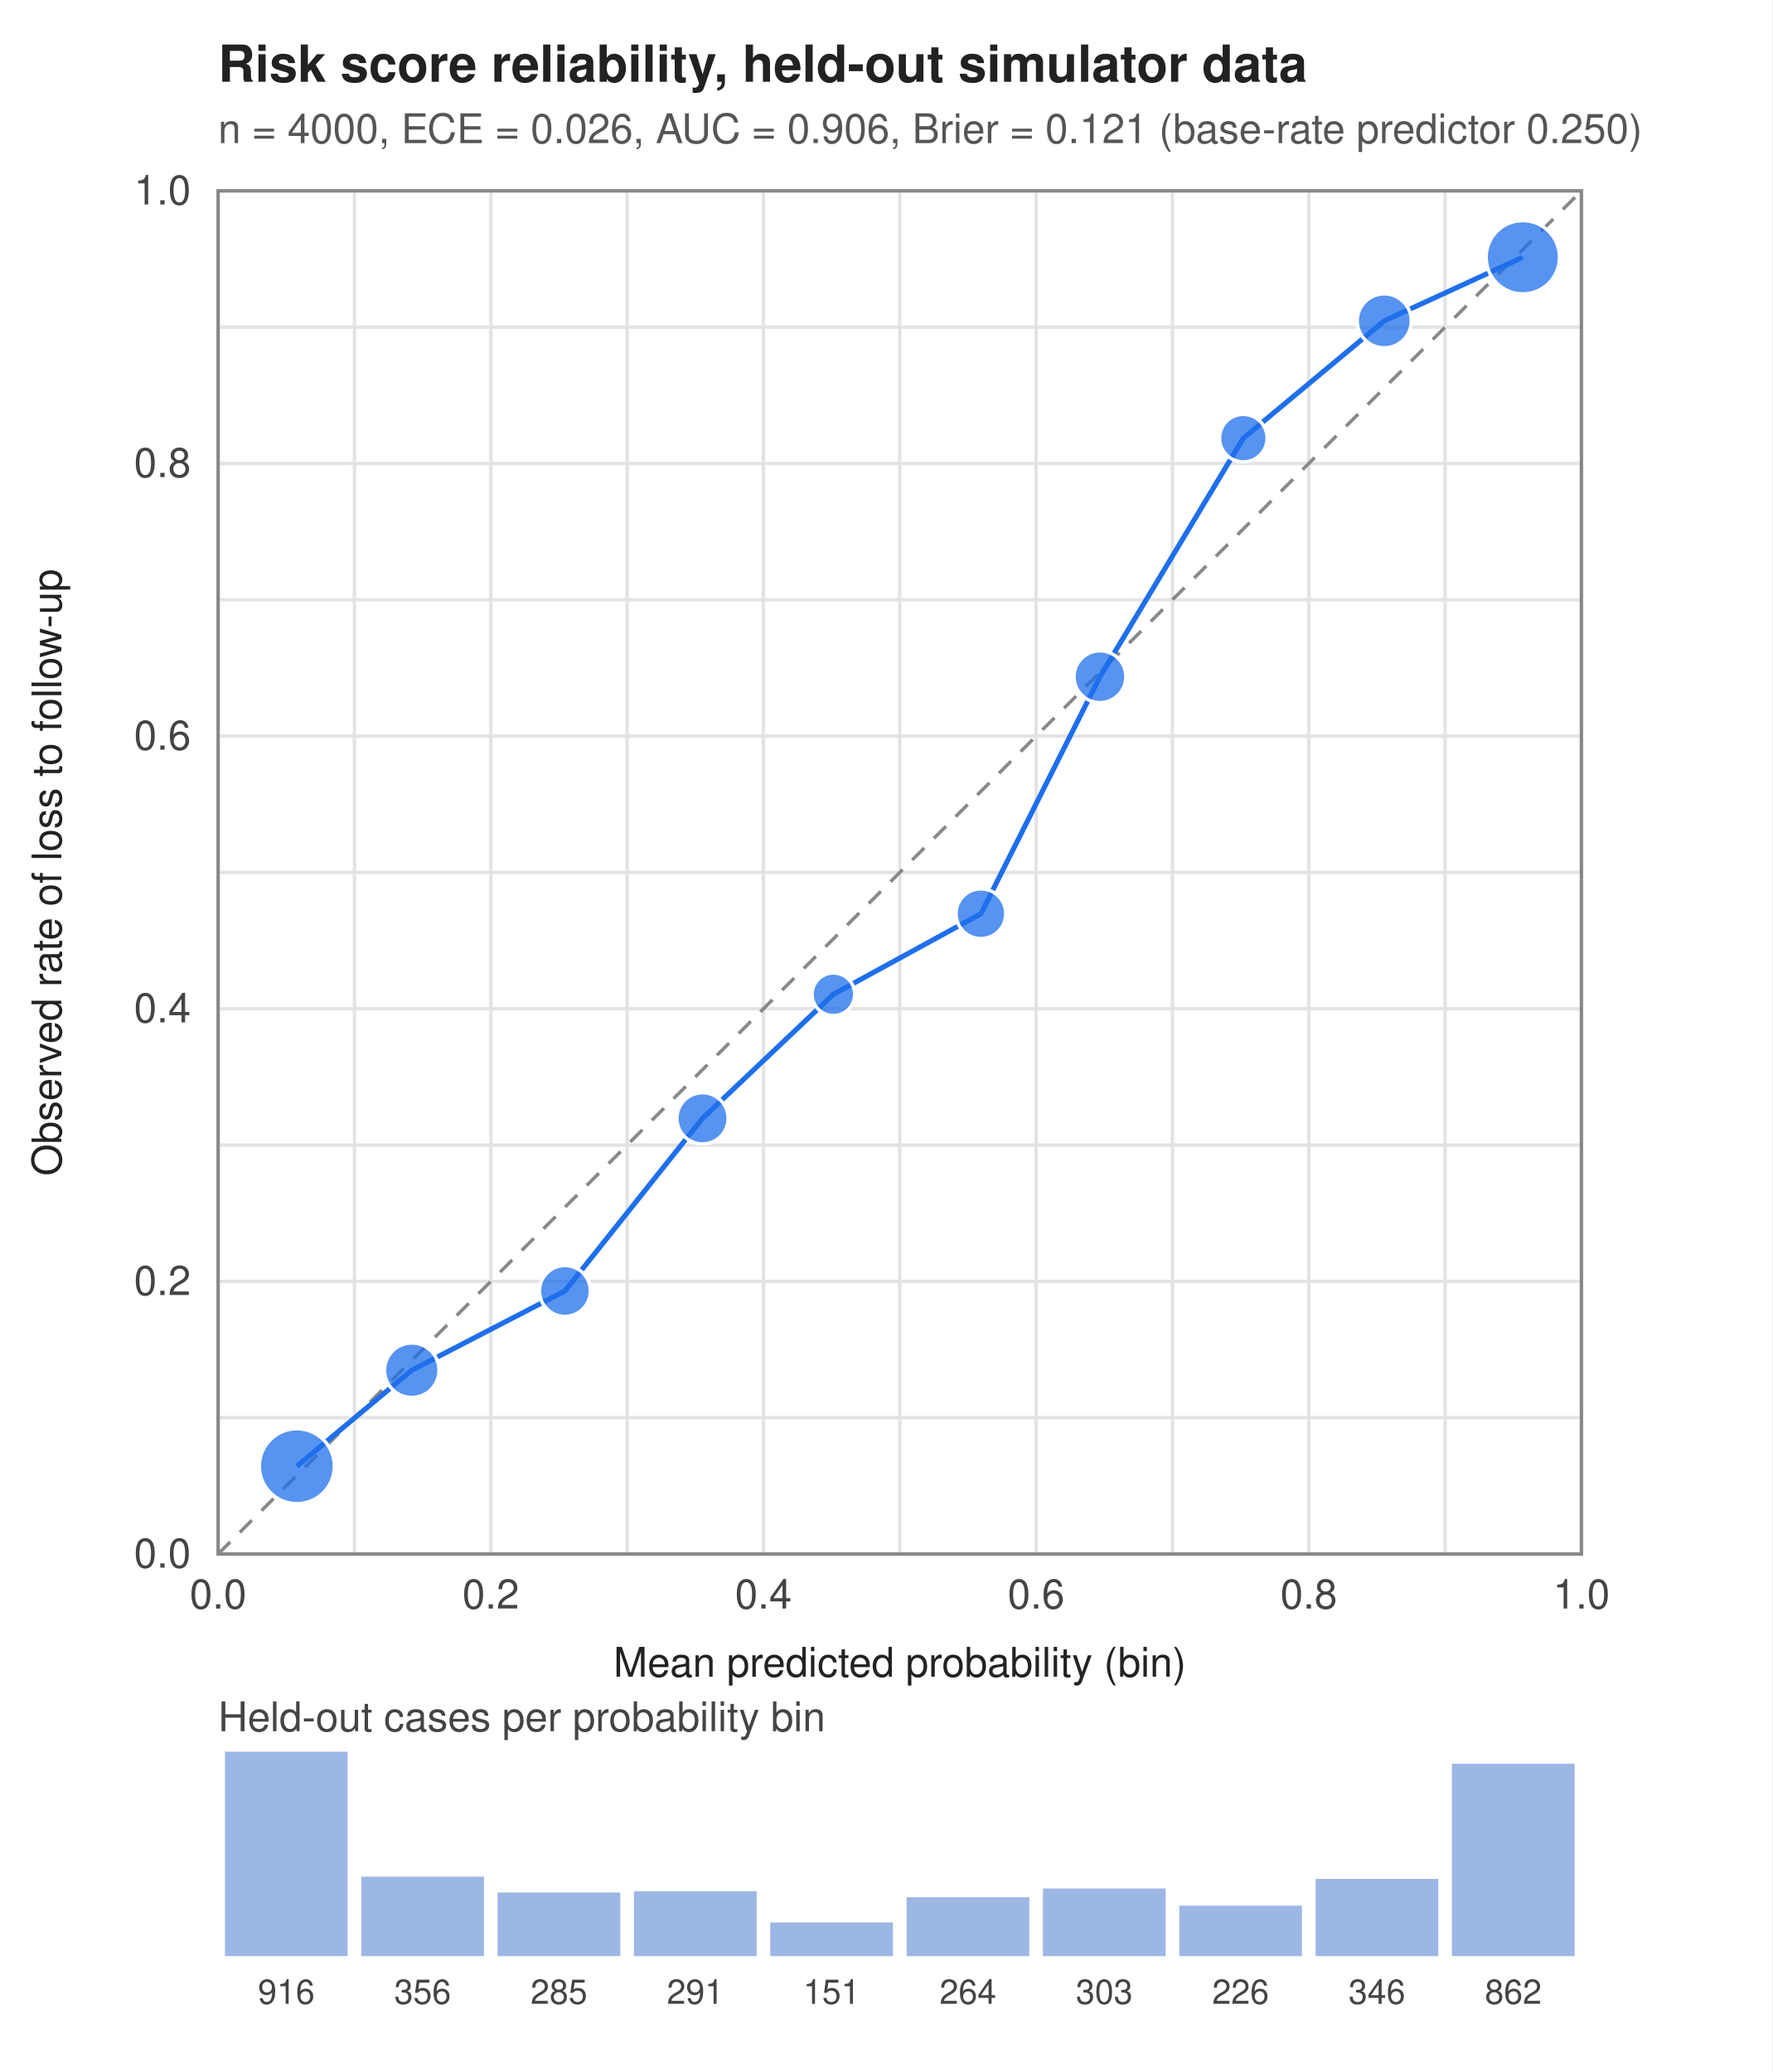
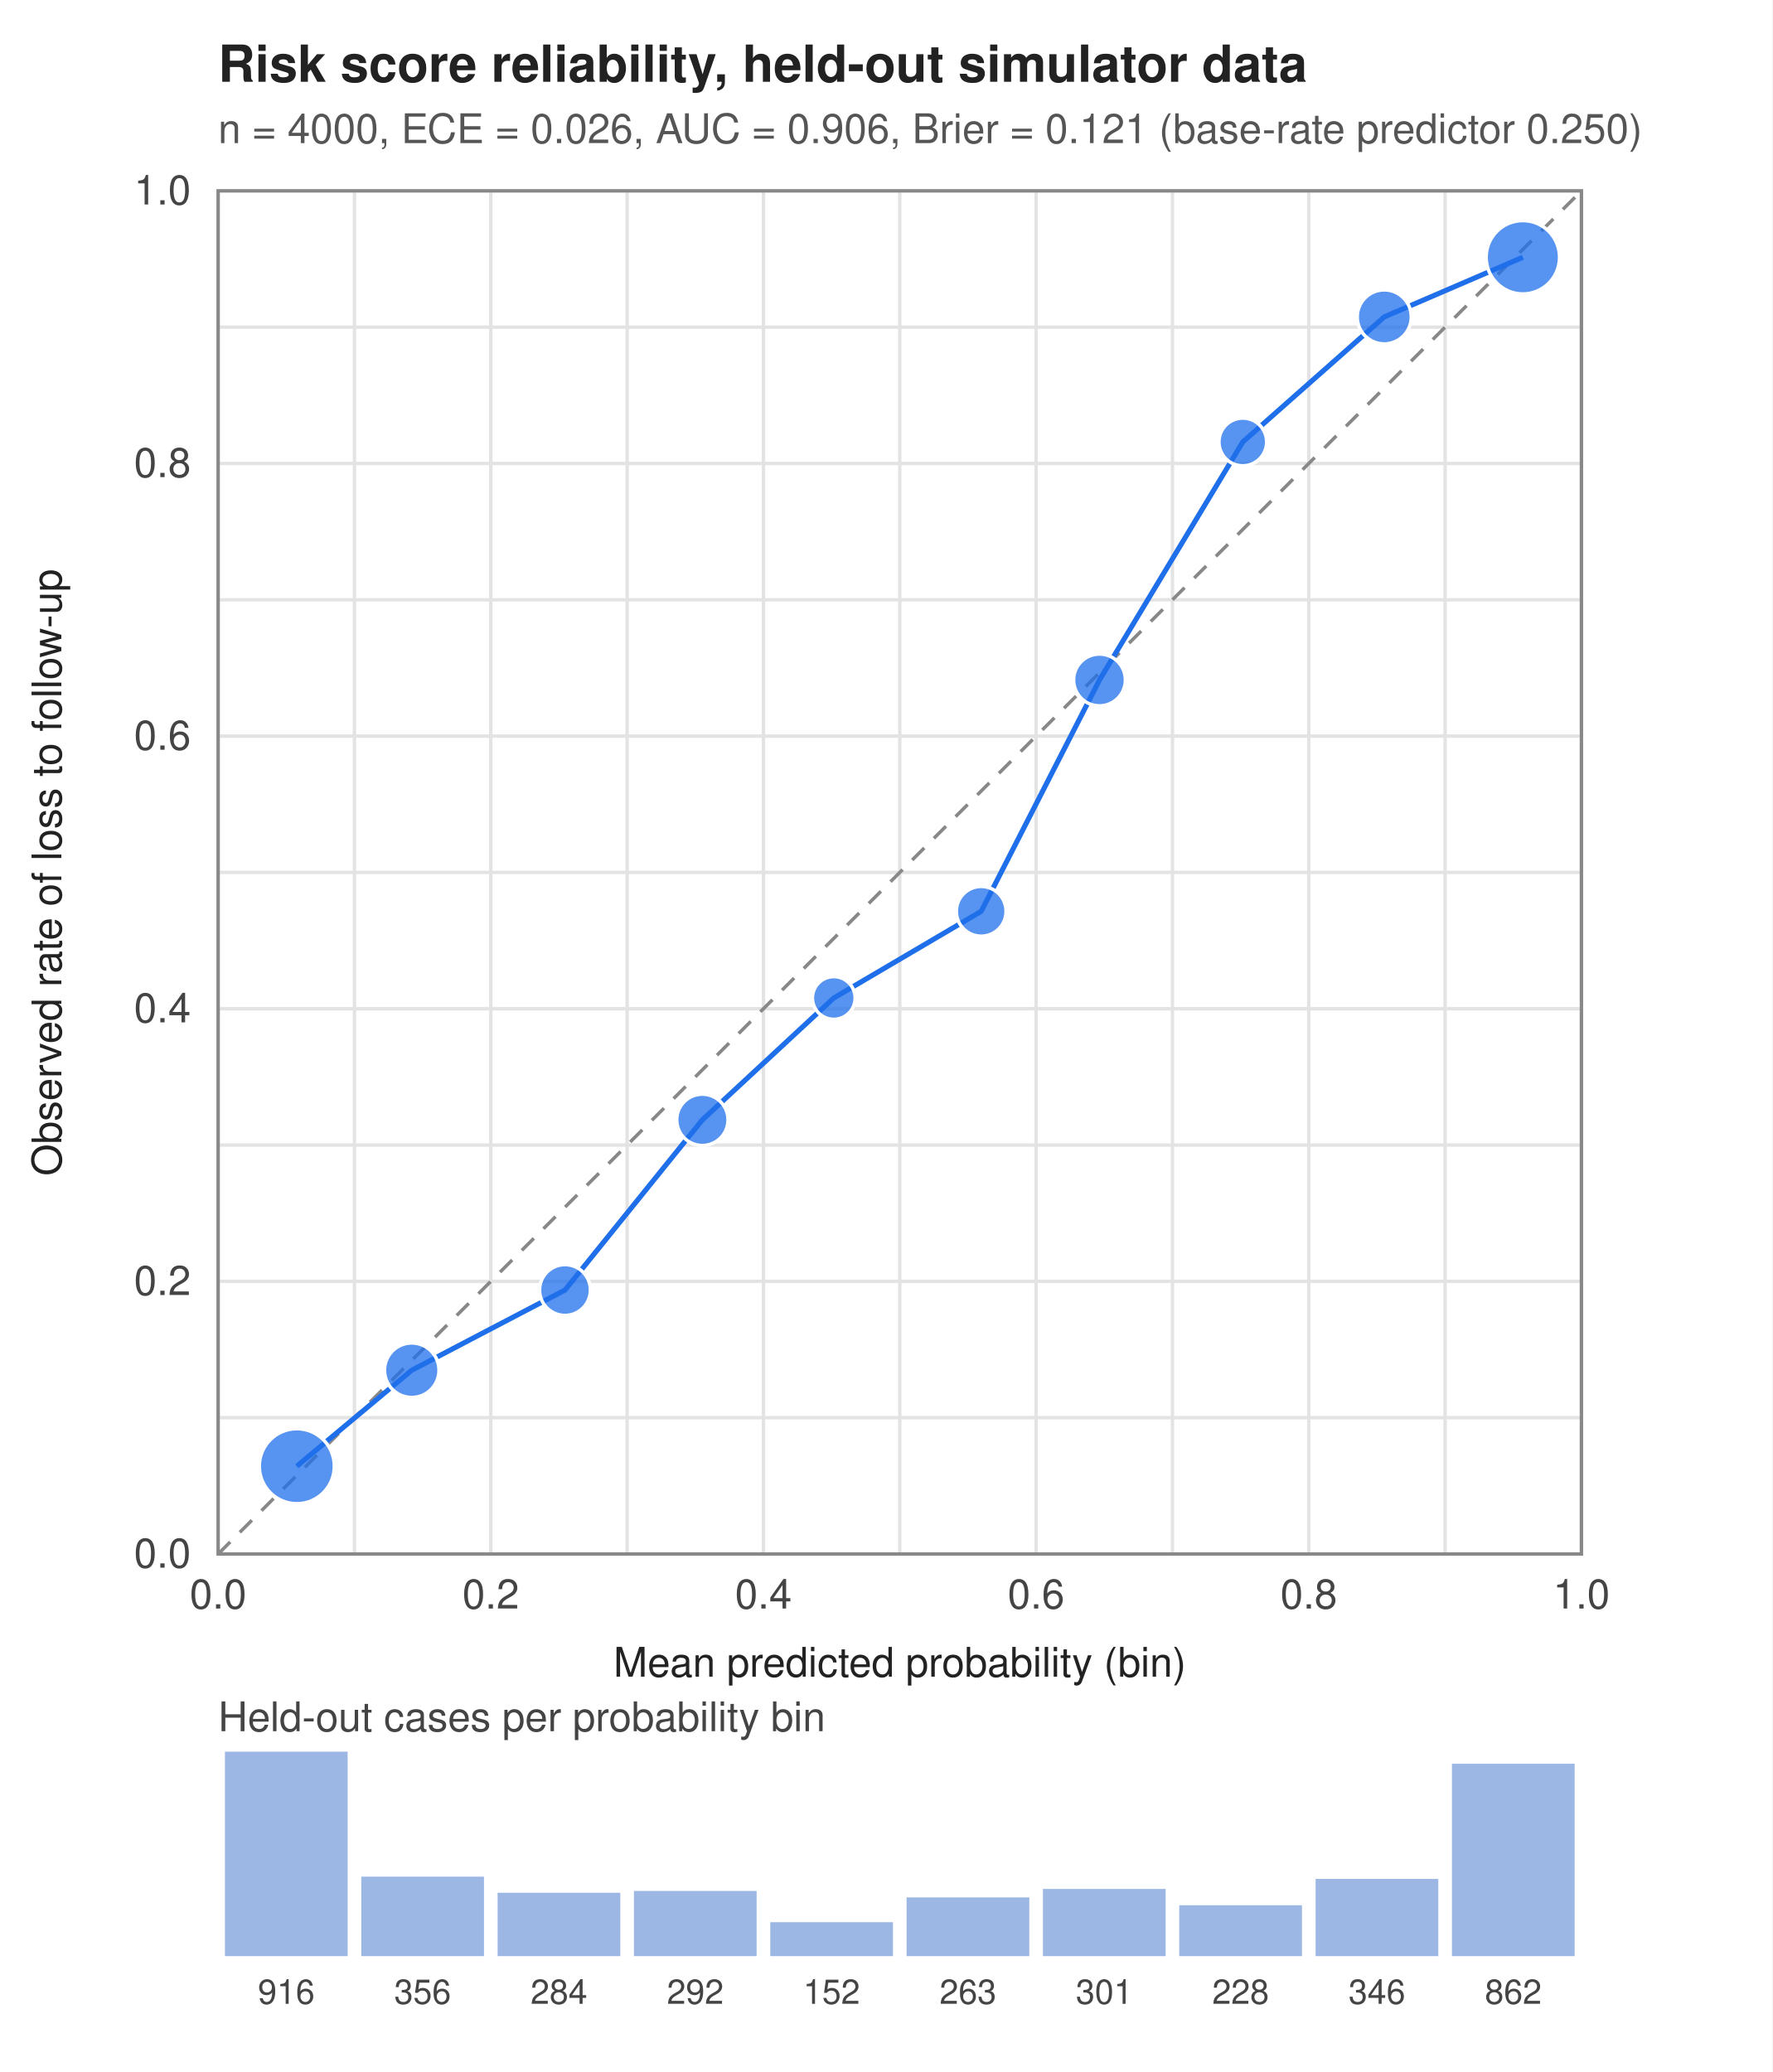
<svg xmlns="http://www.w3.org/2000/svg" viewBox="0 0 520 608" width="520" height="608" role="img" aria-labelledby="t d" font-family="Helvetica, Arial, sans-serif" font-size="12">
  <rect width="520" height="608" fill="#ffffff" />
  <text x="64" y="24" font-size="15" font-weight="bold" fill="#222222">Risk score reliability, held-out simulator data</text>
  <text x="64" y="42" fill="#555555">n = 4000, ECE = 0.026, AUC = 0.906, Brier = 0.121 (base-rate predictor 0.250)</text>
  <line x1="64.00" y1="456.00" x2="64.00" y2="56.00" stroke="#e3e3e3" stroke-width="1" />
  <line x1="64.00" y1="456.00" x2="464.00" y2="456.00" stroke="#e3e3e3" stroke-width="1" />
  <text x="64.00" y="472.00" text-anchor="middle" fill="#444444">0.0</text>
  <text x="56.00" y="460.00" text-anchor="end" fill="#444444">0.0</text>
  <line x1="104.00" y1="456.00" x2="104.00" y2="56.00" stroke="#e3e3e3" stroke-width="1" />
  <line x1="64.00" y1="416.00" x2="464.00" y2="416.00" stroke="#e3e3e3" stroke-width="1" />
  <line x1="144.00" y1="456.00" x2="144.00" y2="56.00" stroke="#e3e3e3" stroke-width="1" />
  <line x1="64.00" y1="376.00" x2="464.00" y2="376.00" stroke="#e3e3e3" stroke-width="1" />
  <text x="144.00" y="472.00" text-anchor="middle" fill="#444444">0.2</text>
  <text x="56.00" y="380.00" text-anchor="end" fill="#444444">0.2</text>
  <line x1="184.00" y1="456.00" x2="184.00" y2="56.00" stroke="#e3e3e3" stroke-width="1" />
  <line x1="64.00" y1="336.00" x2="464.00" y2="336.00" stroke="#e3e3e3" stroke-width="1" />
  <line x1="224.00" y1="456.00" x2="224.00" y2="56.00" stroke="#e3e3e3" stroke-width="1" />
  <line x1="64.00" y1="296.00" x2="464.00" y2="296.00" stroke="#e3e3e3" stroke-width="1" />
  <text x="224.00" y="472.00" text-anchor="middle" fill="#444444">0.4</text>
  <text x="56.00" y="300.00" text-anchor="end" fill="#444444">0.4</text>
  <line x1="264.00" y1="456.00" x2="264.00" y2="56.00" stroke="#e3e3e3" stroke-width="1" />
  <line x1="64.00" y1="256.00" x2="464.00" y2="256.00" stroke="#e3e3e3" stroke-width="1" />
  <line x1="304.00" y1="456.00" x2="304.00" y2="56.00" stroke="#e3e3e3" stroke-width="1" />
  <line x1="64.00" y1="216.00" x2="464.00" y2="216.00" stroke="#e3e3e3" stroke-width="1" />
  <text x="304.00" y="472.00" text-anchor="middle" fill="#444444">0.6</text>
  <text x="56.00" y="220.00" text-anchor="end" fill="#444444">0.6</text>
  <line x1="344.00" y1="456.00" x2="344.00" y2="56.00" stroke="#e3e3e3" stroke-width="1" />
  <line x1="64.00" y1="176.00" x2="464.00" y2="176.00" stroke="#e3e3e3" stroke-width="1" />
  <line x1="384.00" y1="456.00" x2="384.00" y2="56.00" stroke="#e3e3e3" stroke-width="1" />
  <line x1="64.00" y1="136.00" x2="464.00" y2="136.00" stroke="#e3e3e3" stroke-width="1" />
  <text x="384.00" y="472.00" text-anchor="middle" fill="#444444">0.8</text>
  <text x="56.00" y="140.00" text-anchor="end" fill="#444444">0.8</text>
  <line x1="424.00" y1="456.00" x2="424.00" y2="56.00" stroke="#e3e3e3" stroke-width="1" />
  <line x1="64.00" y1="96.00" x2="464.00" y2="96.00" stroke="#e3e3e3" stroke-width="1" />
  <line x1="464.00" y1="456.00" x2="464.00" y2="56.00" stroke="#e3e3e3" stroke-width="1" />
  <line x1="64.00" y1="56.00" x2="464.00" y2="56.00" stroke="#e3e3e3" stroke-width="1" />
  <text x="464.00" y="472.00" text-anchor="middle" fill="#444444">1.0</text>
  <text x="56.00" y="60.00" text-anchor="end" fill="#444444">1.0</text>
  <rect x="64" y="56" width="400" height="400" fill="none" stroke="#888888" />
  <line x1="64.00" y1="456.00" x2="464.00" y2="56.00" stroke="#888888" stroke-dasharray="5 4" />
-   <polyline points="87.10,430.24 120.82,402.07 165.75,378.81 206.12,328.16 244.53,291.76 287.80,268.12 322.73,198.57 364.80,128.57 406.15,94.15 446.80,75.49" fill="none" stroke="#1f6feb" stroke-width="1.5" />
-   <circle cx="87.10" cy="430.24" r="11.00" fill="#1f6feb" fill-opacity="0.75" stroke="#ffffff" />
-   <circle cx="120.82" cy="402.07" r="7.99" fill="#1f6feb" fill-opacity="0.75" stroke="#ffffff" />
-   <circle cx="165.75" cy="378.81" r="7.46" fill="#1f6feb" fill-opacity="0.75" stroke="#ffffff" />
-   <circle cx="206.12" cy="328.16" r="7.51" fill="#1f6feb" fill-opacity="0.75" stroke="#ffffff" />
-   <circle cx="244.53" cy="291.76" r="6.25" fill="#1f6feb" fill-opacity="0.75" stroke="#ffffff" />
-   <circle cx="287.80" cy="268.12" r="7.29" fill="#1f6feb" fill-opacity="0.75" stroke="#ffffff" />
-   <circle cx="322.73" cy="198.57" r="7.60" fill="#1f6feb" fill-opacity="0.75" stroke="#ffffff" />
-   <circle cx="364.80" cy="128.57" r="6.97" fill="#1f6feb" fill-opacity="0.75" stroke="#ffffff" />
-   <circle cx="406.15" cy="94.15" r="7.92" fill="#1f6feb" fill-opacity="0.75" stroke="#ffffff" />
-   <circle cx="446.80" cy="75.49" r="10.76" fill="#1f6feb" fill-opacity="0.75" stroke="#ffffff" />
+   <polyline points="87.09,430.24 120.81,402.07 165.77,378.54 206.08,328.60 244.64,292.84 287.89,267.41 322.60,199.52 364.64,129.68 406.15,92.99 446.81,75.49" fill="none" stroke="#1f6feb" stroke-width="1.5" />
+   <circle cx="87.09" cy="430.24" r="11.00" fill="#1f6feb" fill-opacity="0.75" stroke="#ffffff" />
+   <circle cx="120.81" cy="402.07" r="7.99" fill="#1f6feb" fill-opacity="0.75" stroke="#ffffff" />
+   <circle cx="165.77" cy="378.54" r="7.45" fill="#1f6feb" fill-opacity="0.75" stroke="#ffffff" />
+   <circle cx="206.08" cy="328.60" r="7.52" fill="#1f6feb" fill-opacity="0.75" stroke="#ffffff" />
+   <circle cx="244.64" cy="292.84" r="6.26" fill="#1f6feb" fill-opacity="0.75" stroke="#ffffff" />
+   <circle cx="287.89" cy="267.41" r="7.29" fill="#1f6feb" fill-opacity="0.75" stroke="#ffffff" />
+   <circle cx="322.60" cy="199.52" r="7.59" fill="#1f6feb" fill-opacity="0.75" stroke="#ffffff" />
+   <circle cx="364.64" cy="129.68" r="6.99" fill="#1f6feb" fill-opacity="0.75" stroke="#ffffff" />
+   <circle cx="406.15" cy="92.99" r="7.92" fill="#1f6feb" fill-opacity="0.75" stroke="#ffffff" />
+   <circle cx="446.81" cy="75.49" r="10.76" fill="#1f6feb" fill-opacity="0.75" stroke="#ffffff" />
  <text x="264.00" y="492.00" text-anchor="middle" fill="#222222">Mean predicted probability (bin)</text>
  <text x="18" y="256.00" text-anchor="middle" fill="#222222" transform="rotate(-90 18 256.00)">Observed rate of loss to follow-up</text>
  <text x="64" y="508.00" fill="#444444">Held-out cases per probability bin</text>
  <rect x="66.00" y="514.00" width="36.00" height="60.00" fill="#9db7e5" />
  <text x="84.00" y="588.00" text-anchor="middle" fill="#444444" font-size="10">916</text>
  <rect x="106.00" y="550.68" width="36.00" height="23.32" fill="#9db7e5" />
  <text x="124.00" y="588.00" text-anchor="middle" fill="#444444" font-size="10">356</text>
-   <rect x="146.00" y="555.33" width="36.00" height="18.67" fill="#9db7e5" />
-   <text x="164.00" y="588.00" text-anchor="middle" fill="#444444" font-size="10">285</text>
-   <rect x="186.00" y="554.94" width="36.00" height="19.06" fill="#9db7e5" />
-   <text x="204.00" y="588.00" text-anchor="middle" fill="#444444" font-size="10">291</text>
-   <rect x="226.00" y="564.11" width="36.00" height="9.89" fill="#9db7e5" />
-   <text x="244.00" y="588.00" text-anchor="middle" fill="#444444" font-size="10">151</text>
-   <rect x="266.00" y="556.71" width="36.00" height="17.29" fill="#9db7e5" />
-   <text x="284.00" y="588.00" text-anchor="middle" fill="#444444" font-size="10">264</text>
-   <rect x="306.00" y="554.15" width="36.00" height="19.85" fill="#9db7e5" />
-   <text x="324.00" y="588.00" text-anchor="middle" fill="#444444" font-size="10">303</text>
-   <rect x="346.00" y="559.20" width="36.00" height="14.80" fill="#9db7e5" />
-   <text x="364.00" y="588.00" text-anchor="middle" fill="#444444" font-size="10">226</text>
+   <rect x="146.00" y="555.40" width="36.00" height="18.60" fill="#9db7e5" />
+   <text x="164.00" y="588.00" text-anchor="middle" fill="#444444" font-size="10">284</text>
+   <rect x="186.00" y="554.87" width="36.00" height="19.13" fill="#9db7e5" />
+   <text x="204.00" y="588.00" text-anchor="middle" fill="#444444" font-size="10">292</text>
+   <rect x="226.00" y="564.04" width="36.00" height="9.96" fill="#9db7e5" />
+   <text x="244.00" y="588.00" text-anchor="middle" fill="#444444" font-size="10">152</text>
+   <rect x="266.00" y="556.77" width="36.00" height="17.23" fill="#9db7e5" />
+   <text x="284.00" y="588.00" text-anchor="middle" fill="#444444" font-size="10">263</text>
+   <rect x="306.00" y="554.28" width="36.00" height="19.72" fill="#9db7e5" />
+   <text x="324.00" y="588.00" text-anchor="middle" fill="#444444" font-size="10">301</text>
+   <rect x="346.00" y="559.07" width="36.00" height="14.93" fill="#9db7e5" />
+   <text x="364.00" y="588.00" text-anchor="middle" fill="#444444" font-size="10">228</text>
  <rect x="386.00" y="551.34" width="36.00" height="22.66" fill="#9db7e5" />
  <text x="404.00" y="588.00" text-anchor="middle" fill="#444444" font-size="10">346</text>
  <rect x="426.00" y="517.54" width="36.00" height="56.46" fill="#9db7e5" />
  <text x="444.00" y="588.00" text-anchor="middle" fill="#444444" font-size="10">862</text>
</svg>
